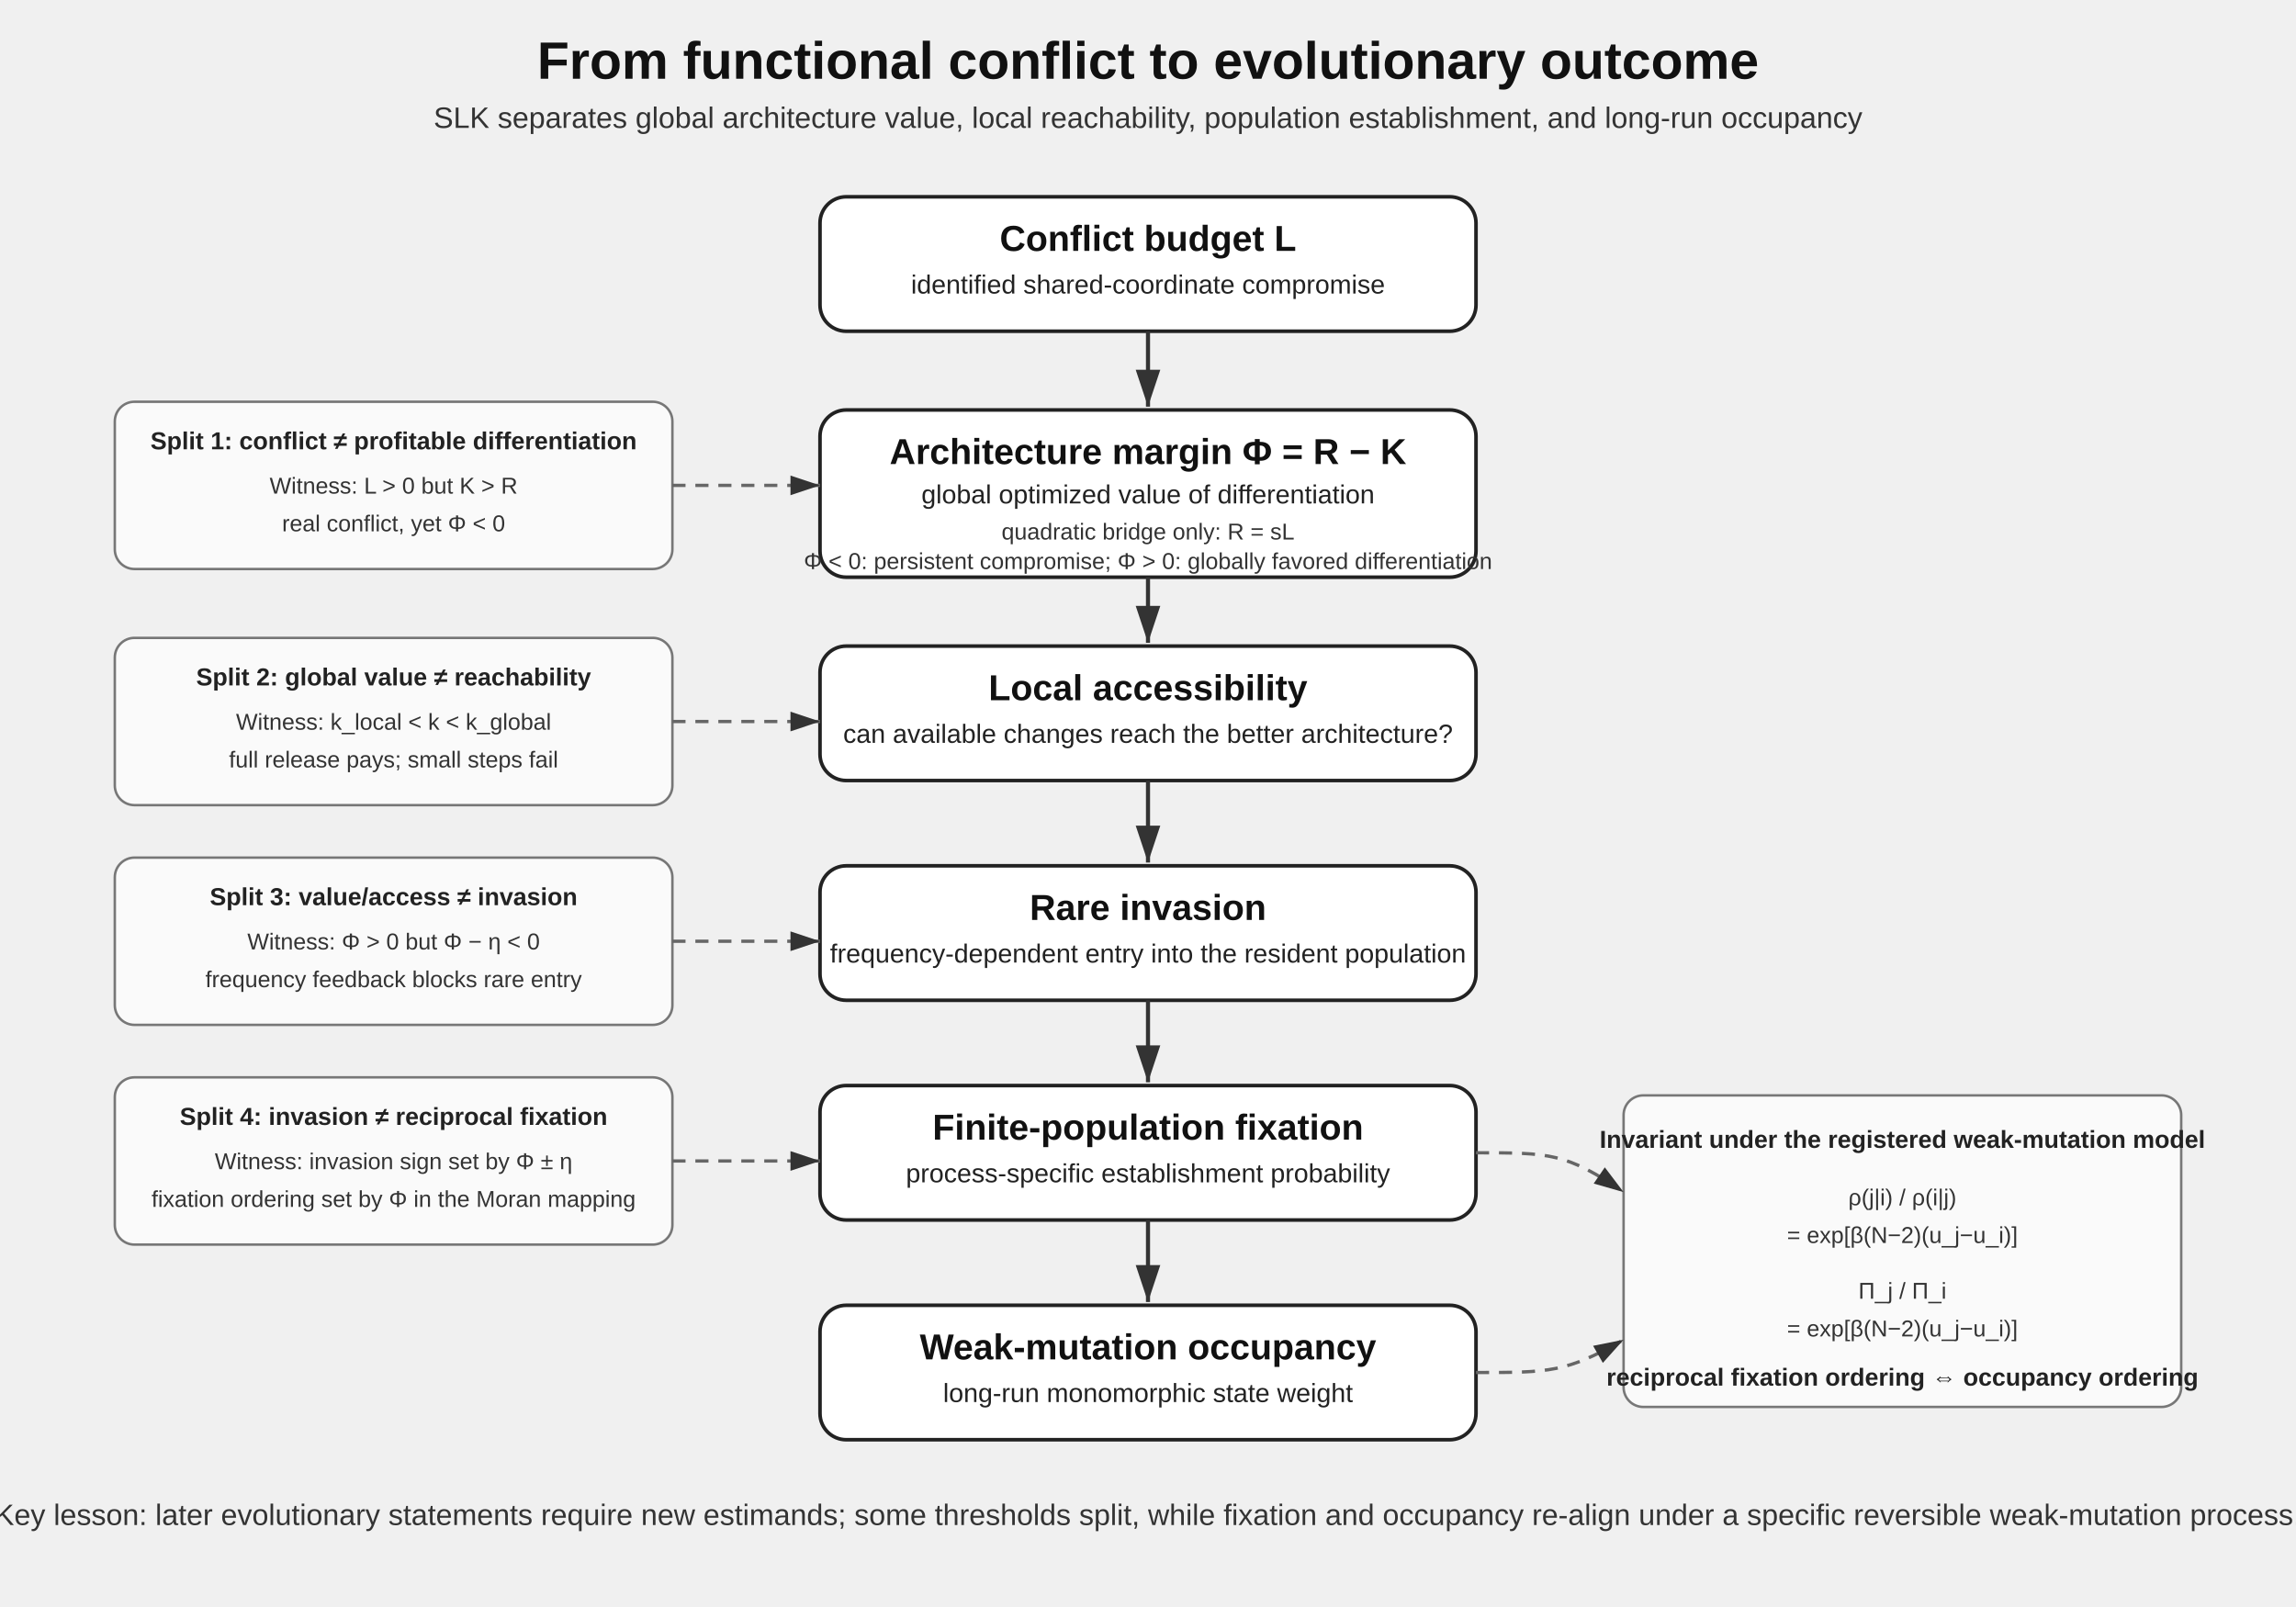
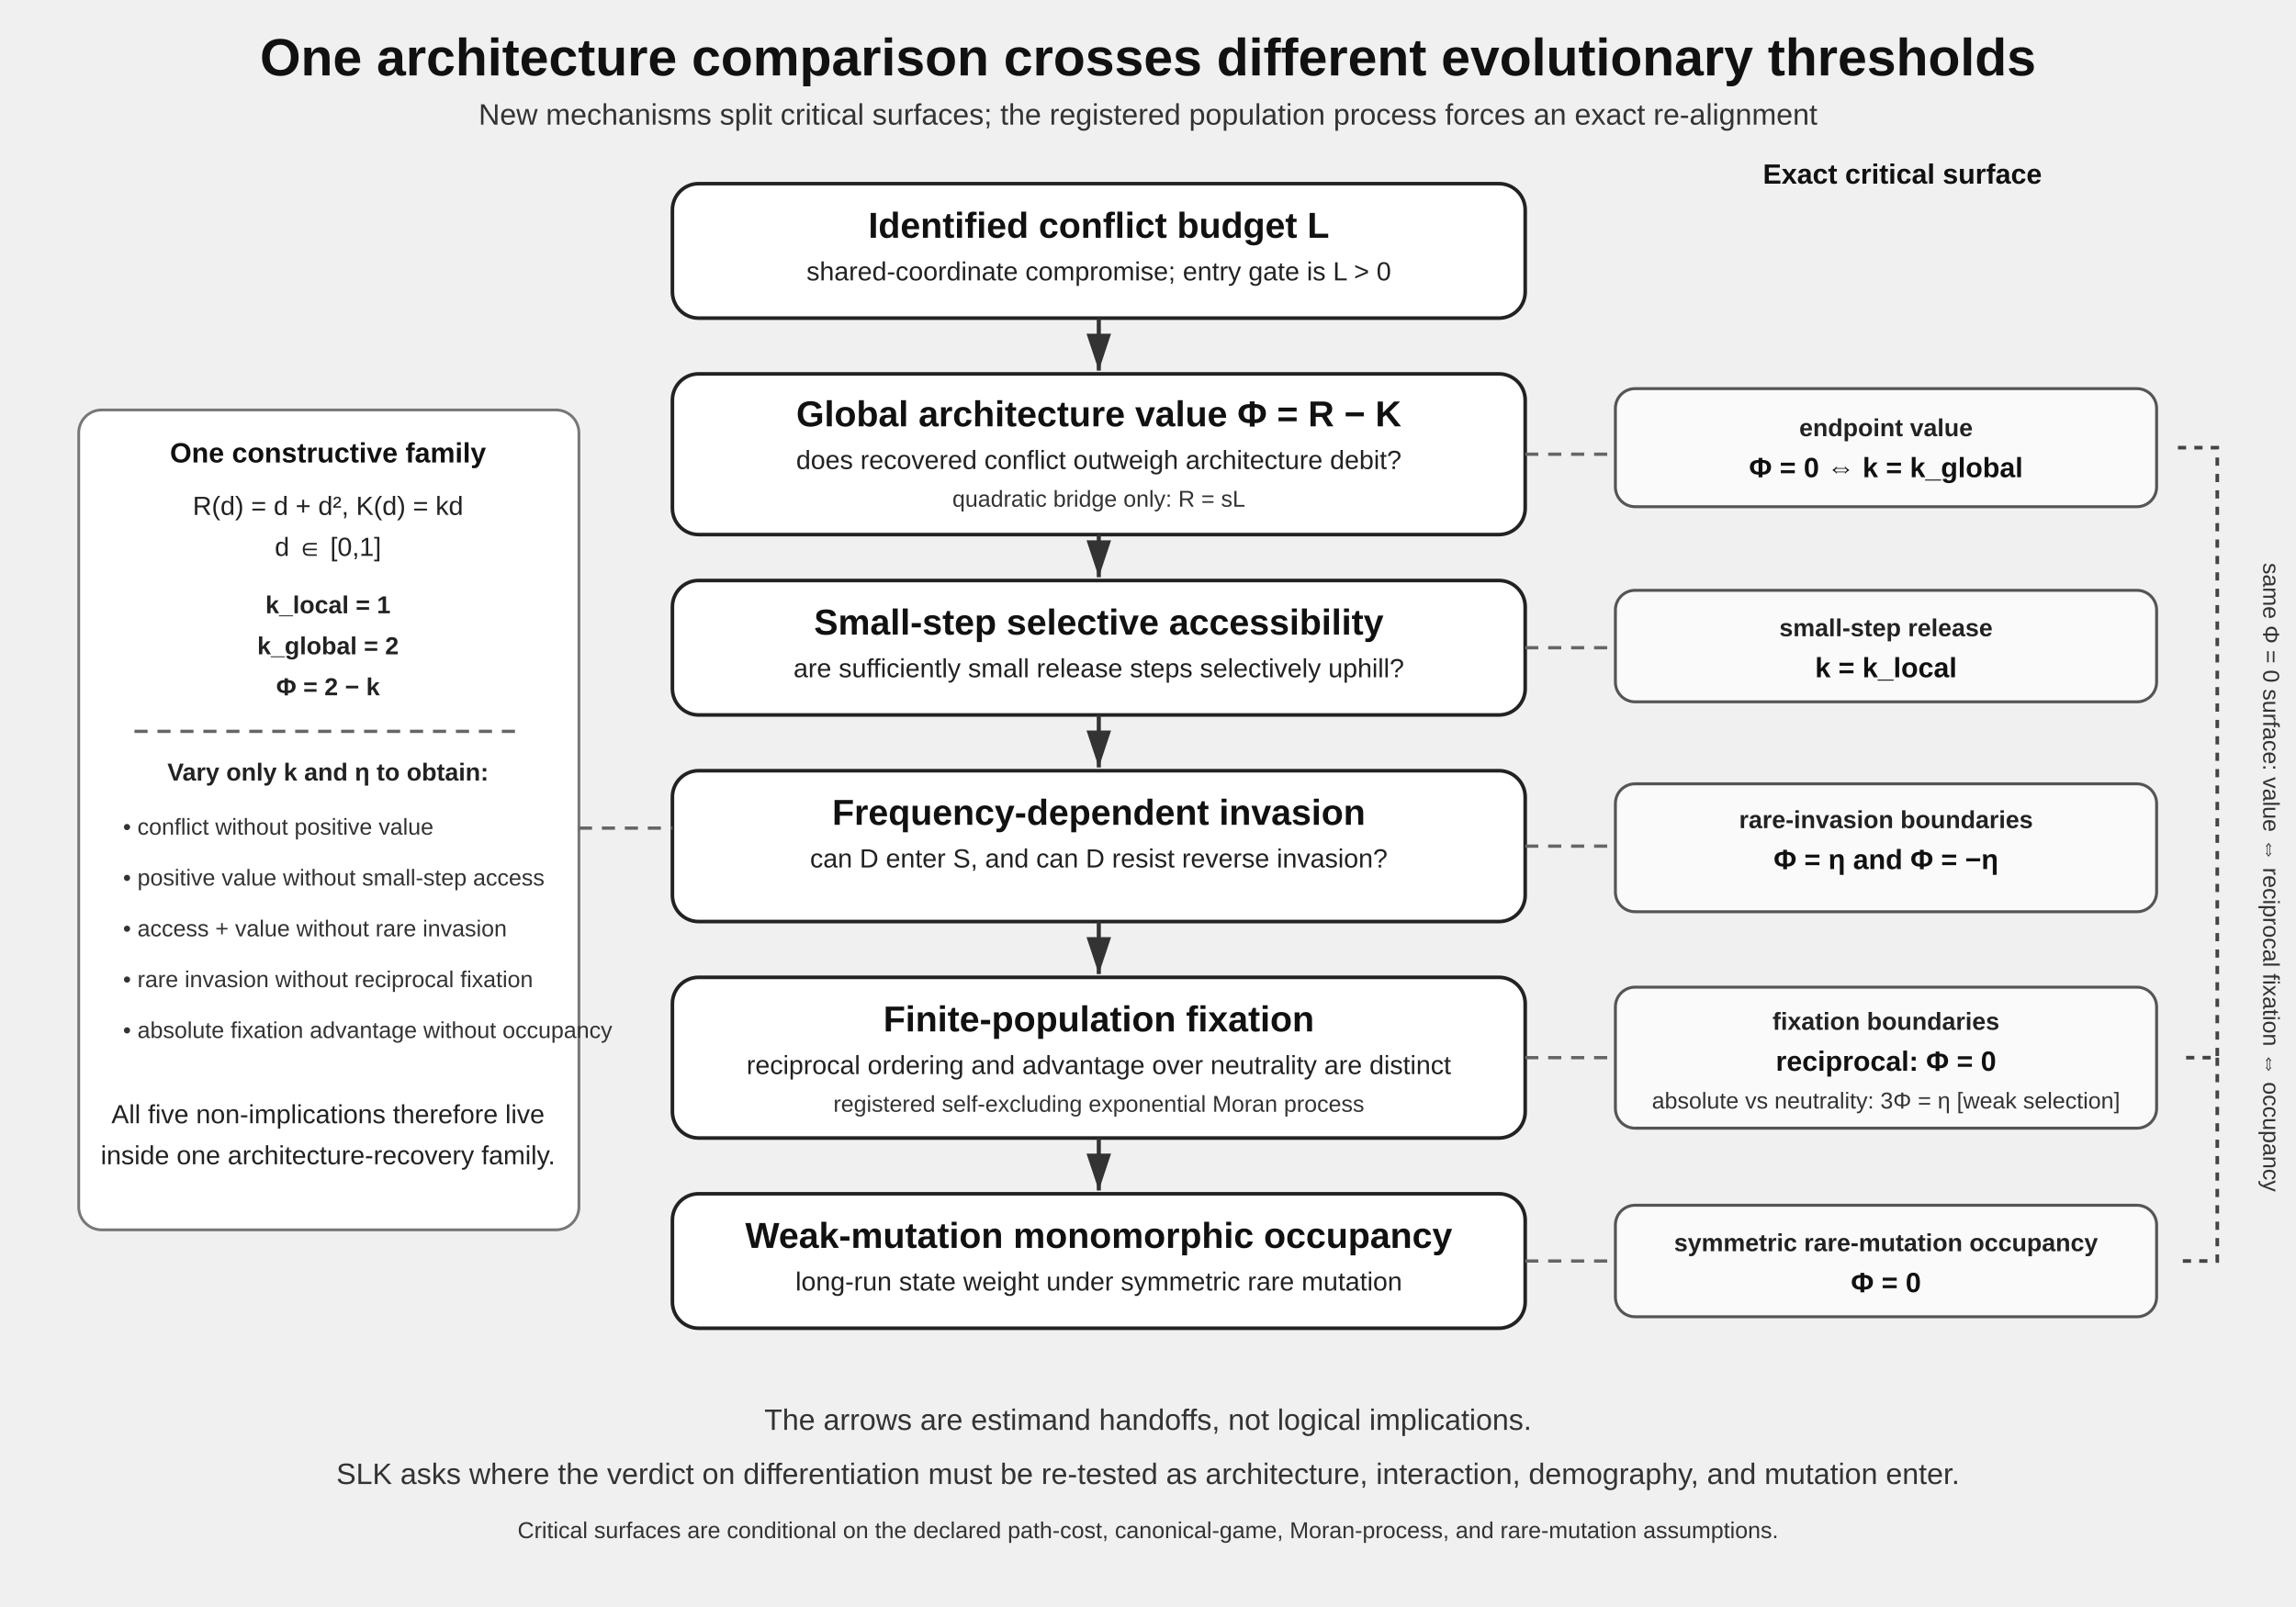
<svg xmlns="http://www.w3.org/2000/svg" width="1400" height="980" viewBox="0 0 1400 980">
  <defs>
    <marker id="arrow" markerWidth="10" markerHeight="10" refX="9" refY="3" orient="auto" markerUnits="strokeWidth">
      <path d="M0,0 L0,6 L9,3 z" fill="#333" />
    </marker>
    <style>
      .title { font: 700 32px Arial, Helvetica, sans-serif; fill: #111; }
      .subtitle { font: 400 18px Arial, Helvetica, sans-serif; fill: #333; }
      .box { fill:#fff; stroke:#222; stroke-width:2.2; rx:16; }
+       .surface { fill:#fafafa; stroke:#555; stroke-width:1.8; rx:12; }
+       .family { fill:#fff; stroke:#777; stroke-width:1.7; rx:14; }
      .boxlabel { font:700 22px Arial, Helvetica, sans-serif; fill:#111; }
      .small { font:400 16px Arial, Helvetica, sans-serif; fill:#222; }
      .tiny { font:400 14px Arial, Helvetica, sans-serif; fill:#333; }
+       .note { font:600 15px Arial, Helvetica, sans-serif; fill:#222; }
+       .surfacehead { font:700 17px Arial, Helvetica, sans-serif; fill:#111; }
      .arrow { stroke:#333; stroke-width:2.5; fill:none; marker-end:url(#arrow); }
-       .dash { stroke:#666; stroke-width:2; stroke-dasharray:8 6; fill:none; marker-end:url(#arrow); }
-       .witness { fill:#fafafa; stroke:#777; stroke-width:1.5; rx:12; }
-       .note { font:600 15px Arial, Helvetica, sans-serif; fill:#222; }
+       .dash { stroke:#666; stroke-width:2; stroke-dasharray:8 6; fill:none; }
+       .align { stroke:#444; stroke-width:2.2; stroke-dasharray:5 5; fill:none; }
    </style>
  </defs>
-   <text x="700" y="48" text-anchor="middle" class="title">From functional conflict to evolutionary outcome</text>
-   <text x="700" y="78" text-anchor="middle" class="subtitle">SLK separates global architecture value, local reachability, population establishment, and long-run occupancy</text>
-   <rect x="500" y="120" width="400" height="82" class="box" />
-   <text x="700" y="153" text-anchor="middle" class="boxlabel">Conflict budget L</text>
-   <text x="700" y="179" text-anchor="middle" class="small">identified shared-coordinate compromise</text>
-   <path d="M700 202 L700 248" class="arrow" />
-   <rect x="500" y="250" width="400" height="102" class="box" />
-   <text x="700" y="283" text-anchor="middle" class="boxlabel">Architecture margin Φ = R − K</text>
-   <text x="700" y="307" text-anchor="middle" class="small">global optimized value of differentiation</text>
-   <text x="700" y="329" text-anchor="middle" class="tiny">quadratic bridge only: R = sL</text>
-   <text x="700" y="347" text-anchor="middle" class="tiny">Φ &lt; 0: persistent compromise; Φ &gt; 0: globally favored differentiation</text>
-   <path d="M700 352 L700 392" class="arrow" />
-   <rect x="500" y="394" width="400" height="82" class="box" />
-   <text x="700" y="427" text-anchor="middle" class="boxlabel">Local accessibility</text>
-   <text x="700" y="453" text-anchor="middle" class="small">can available changes reach the better architecture?</text>
-   <path d="M700 476 L700 526" class="arrow" />
-   <rect x="500" y="528" width="400" height="82" class="box" />
-   <text x="700" y="561" text-anchor="middle" class="boxlabel">Rare invasion</text>
-   <text x="700" y="587" text-anchor="middle" class="small">frequency-dependent entry into the resident population</text>
-   <path d="M700 610 L700 660" class="arrow" />
-   <rect x="500" y="662" width="400" height="82" class="box" />
-   <text x="700" y="695" text-anchor="middle" class="boxlabel">Finite-population fixation</text>
-   <text x="700" y="721" text-anchor="middle" class="small">process-specific establishment probability</text>
-   <path d="M700 744 L700 794" class="arrow" />
-   <rect x="500" y="796" width="400" height="82" class="box" />
-   <text x="700" y="829" text-anchor="middle" class="boxlabel">Weak-mutation occupancy</text>
-   <text x="700" y="855" text-anchor="middle" class="small">long-run monomorphic state weight</text>
-   <rect x="70" y="245" width="340" height="102" class="witness" />
-   <text x="240" y="274" text-anchor="middle" class="note">Split 1: conflict ≠ profitable differentiation</text>
-   <text x="240" y="301" text-anchor="middle" class="tiny">Witness: L &gt; 0 but K &gt; R</text>
-   <text x="240" y="324" text-anchor="middle" class="tiny">real conflict, yet Φ &lt; 0</text>
-   <path d="M410 296 L500 296" class="dash" />
-   <rect x="70" y="389" width="340" height="102" class="witness" />
-   <text x="240" y="418" text-anchor="middle" class="note">Split 2: global value ≠ reachability</text>
-   <text x="240" y="445" text-anchor="middle" class="tiny">Witness: k_local &lt; k &lt; k_global</text>
-   <text x="240" y="468" text-anchor="middle" class="tiny">full release pays; small steps fail</text>
-   <path d="M410 440 L500 440" class="dash" />
-   <rect x="70" y="523" width="340" height="102" class="witness" />
-   <text x="240" y="552" text-anchor="middle" class="note">Split 3: value/access ≠ invasion</text>
-   <text x="240" y="579" text-anchor="middle" class="tiny">Witness: Φ &gt; 0 but Φ − η &lt; 0</text>
-   <text x="240" y="602" text-anchor="middle" class="tiny">frequency feedback blocks rare entry</text>
-   <path d="M410 574 L500 574" class="dash" />
-   <rect x="70" y="657" width="340" height="102" class="witness" />
-   <text x="240" y="686" text-anchor="middle" class="note">Split 4: invasion ≠ reciprocal fixation</text>
-   <text x="240" y="713" text-anchor="middle" class="tiny">Witness: invasion sign set by Φ ± η</text>
-   <text x="240" y="736" text-anchor="middle" class="tiny">fixation ordering set by Φ in the Moran mapping</text>
-   <path d="M410 708 L500 708" class="dash" />
-   <rect x="990" y="668" width="340" height="190" class="witness" />
-   <text x="1160" y="700" text-anchor="middle" class="note">Invariant under the registered weak-mutation model</text>
-   <text x="1160" y="735" text-anchor="middle" class="tiny">ρ(j|i) / ρ(i|j)</text>
-   <text x="1160" y="758" text-anchor="middle" class="tiny">= exp[β(N−2)(u_j−u_i)]</text>
-   <text x="1160" y="792" text-anchor="middle" class="tiny">Π_j / Π_i</text>
-   <text x="1160" y="815" text-anchor="middle" class="tiny">= exp[β(N−2)(u_j−u_i)]</text>
-   <text x="1160" y="845" text-anchor="middle" class="note">reciprocal fixation ordering ⇔ occupancy ordering</text>
-   <path d="M900 703 C945 703 955 703 990 727" class="dash" />
-   <path d="M900 837 C945 837 955 837 990 817" class="dash" />
-   <text x="700" y="930" text-anchor="middle" class="subtitle">Key lesson: later evolutionary statements require new estimands; some thresholds split, while fixation and occupancy re-align under a specific reversible weak-mutation process.</text>
+   <text x="700" y="46" text-anchor="middle" class="title">One architecture comparison crosses different evolutionary thresholds</text>
+   <text x="700" y="76" text-anchor="middle" class="subtitle">New mechanisms split critical surfaces; the registered population process forces an exact re-alignment</text>
+   <text x="1160" y="112" text-anchor="middle" class="surfacehead">Exact critical surface</text>
+   <rect x="410" y="112" width="520" height="82" class="box" />
+   <text x="670" y="145" text-anchor="middle" class="boxlabel">Identified conflict budget L</text>
+   <text x="670" y="171" text-anchor="middle" class="small">shared-coordinate compromise; entry gate is L &gt; 0</text>
+   <path d="M670 194 L670 226" class="arrow" />
+   <rect x="410" y="228" width="520" height="98" class="box" />
+   <text x="670" y="260" text-anchor="middle" class="boxlabel">Global architecture value Φ = R − K</text>
+   <text x="670" y="286" text-anchor="middle" class="small">does recovered conflict outweigh architecture debit?</text>
+   <text x="670" y="309" text-anchor="middle" class="tiny">quadratic bridge only: R = sL</text>
+   <path d="M670 326 L670 352" class="arrow" />
+   <rect x="410" y="354" width="520" height="82" class="box" />
+   <text x="670" y="387" text-anchor="middle" class="boxlabel">Small-step selective accessibility</text>
+   <text x="670" y="413" text-anchor="middle" class="small">are sufficiently small release steps selectively uphill?</text>
+   <path d="M670 436 L670 468" class="arrow" />
+   <rect x="410" y="470" width="520" height="92" class="box" />
+   <text x="670" y="503" text-anchor="middle" class="boxlabel">Frequency-dependent invasion</text>
+   <text x="670" y="529" text-anchor="middle" class="small">can D enter S, and can D resist reverse invasion?</text>
+   <path d="M670 562 L670 594" class="arrow" />
+   <rect x="410" y="596" width="520" height="98" class="box" />
+   <text x="670" y="629" text-anchor="middle" class="boxlabel">Finite-population fixation</text>
+   <text x="670" y="655" text-anchor="middle" class="small">reciprocal ordering and advantage over neutrality are distinct</text>
+   <text x="670" y="678" text-anchor="middle" class="tiny">registered self-excluding exponential Moran process</text>
+   <path d="M670 694 L670 726" class="arrow" />
+   <rect x="410" y="728" width="520" height="82" class="box" />
+   <text x="670" y="761" text-anchor="middle" class="boxlabel">Weak-mutation monomorphic occupancy</text>
+   <text x="670" y="787" text-anchor="middle" class="small">long-run state weight under symmetric rare mutation</text>
+   <rect x="985" y="237" width="330" height="72" class="surface" />
+   <text x="1150" y="266" text-anchor="middle" class="note">endpoint value</text>
+   <text x="1150" y="291" text-anchor="middle" class="surfacehead">Φ = 0  ⇔  k = k_global</text>
+   <path d="M930 277 L985 277" class="dash" />
+   <rect x="985" y="360" width="330" height="68" class="surface" />
+   <text x="1150" y="388" text-anchor="middle" class="note">small-step release</text>
+   <text x="1150" y="413" text-anchor="middle" class="surfacehead">k = k_local</text>
+   <path d="M930 395 L985 395" class="dash" />
+   <rect x="985" y="478" width="330" height="78" class="surface" />
+   <text x="1150" y="505" text-anchor="middle" class="note">rare-invasion boundaries</text>
+   <text x="1150" y="530" text-anchor="middle" class="surfacehead">Φ = η   and   Φ = −η</text>
+   <path d="M930 516 L985 516" class="dash" />
+   <rect x="985" y="602" width="330" height="86" class="surface" />
+   <text x="1150" y="628" text-anchor="middle" class="note">fixation boundaries</text>
+   <text x="1150" y="653" text-anchor="middle" class="surfacehead">reciprocal: Φ = 0</text>
+   <text x="1150" y="676" text-anchor="middle" class="tiny">absolute vs neutrality: 3Φ = η [weak selection]</text>
+   <path d="M930 645 L985 645" class="dash" />
+   <rect x="985" y="735" width="330" height="68" class="surface" />
+   <text x="1150" y="763" text-anchor="middle" class="note">symmetric rare-mutation occupancy</text>
+   <text x="1150" y="788" text-anchor="middle" class="surfacehead">Φ = 0</text>
+   <path d="M930 769 L985 769" class="dash" />
+   <path d="M1328 273 L1352 273 L1352 645 L1328 645" class="align" />
+   <path d="M1352 645 L1352 769 L1328 769" class="align" />
+   <text x="1380" y="535" text-anchor="middle" class="tiny" transform="rotate(90 1380 535)">same Φ = 0 surface: value ⇔ reciprocal fixation ⇔ occupancy</text>
+   <rect x="48" y="250" width="305" height="500" class="family" />
+   <text x="200" y="282" text-anchor="middle" class="surfacehead">One constructive family</text>
+   <text x="200" y="314" text-anchor="middle" class="small">R(d) = d + d²,  K(d) = kd</text>
+   <text x="200" y="339" text-anchor="middle" class="small">d ∈ [0,1]</text>
+   <text x="200" y="374" text-anchor="middle" class="note">k_local = 1</text>
+   <text x="200" y="399" text-anchor="middle" class="note">k_global = 2</text>
+   <text x="200" y="424" text-anchor="middle" class="note">Φ = 2 − k</text>
+   <line x1="82" y1="446" x2="318" y2="446" class="dash" />
+   <text x="200" y="476" text-anchor="middle" class="note">Vary only k and η to obtain:</text>
+   <text x="75" y="509" class="tiny">• conflict without positive value</text>
+   <text x="75" y="540" class="tiny">• positive value without small-step access</text>
+   <text x="75" y="571" class="tiny">• access + value without rare invasion</text>
+   <text x="75" y="602" class="tiny">• rare invasion without reciprocal fixation</text>
+   <text x="75" y="633" class="tiny">• absolute fixation advantage without occupancy</text>
+   <text x="200" y="685" text-anchor="middle" class="small">All five non-implications therefore live</text>
+   <text x="200" y="710" text-anchor="middle" class="small">inside one architecture-recovery family.</text>
+   <path d="M353 505 C380 505 385 505 410 505" class="dash" />
+   <text x="700" y="872" text-anchor="middle" class="subtitle">The arrows are estimand handoffs, not logical implications.</text>
+   <text x="700" y="905" text-anchor="middle" class="subtitle">SLK asks where the verdict on differentiation must be re-tested as architecture, interaction, demography, and mutation enter.</text>
+   <text x="700" y="938" text-anchor="middle" class="tiny">Critical surfaces are conditional on the declared path-cost, canonical-game, Moran-process, and rare-mutation assumptions.</text>
</svg>
